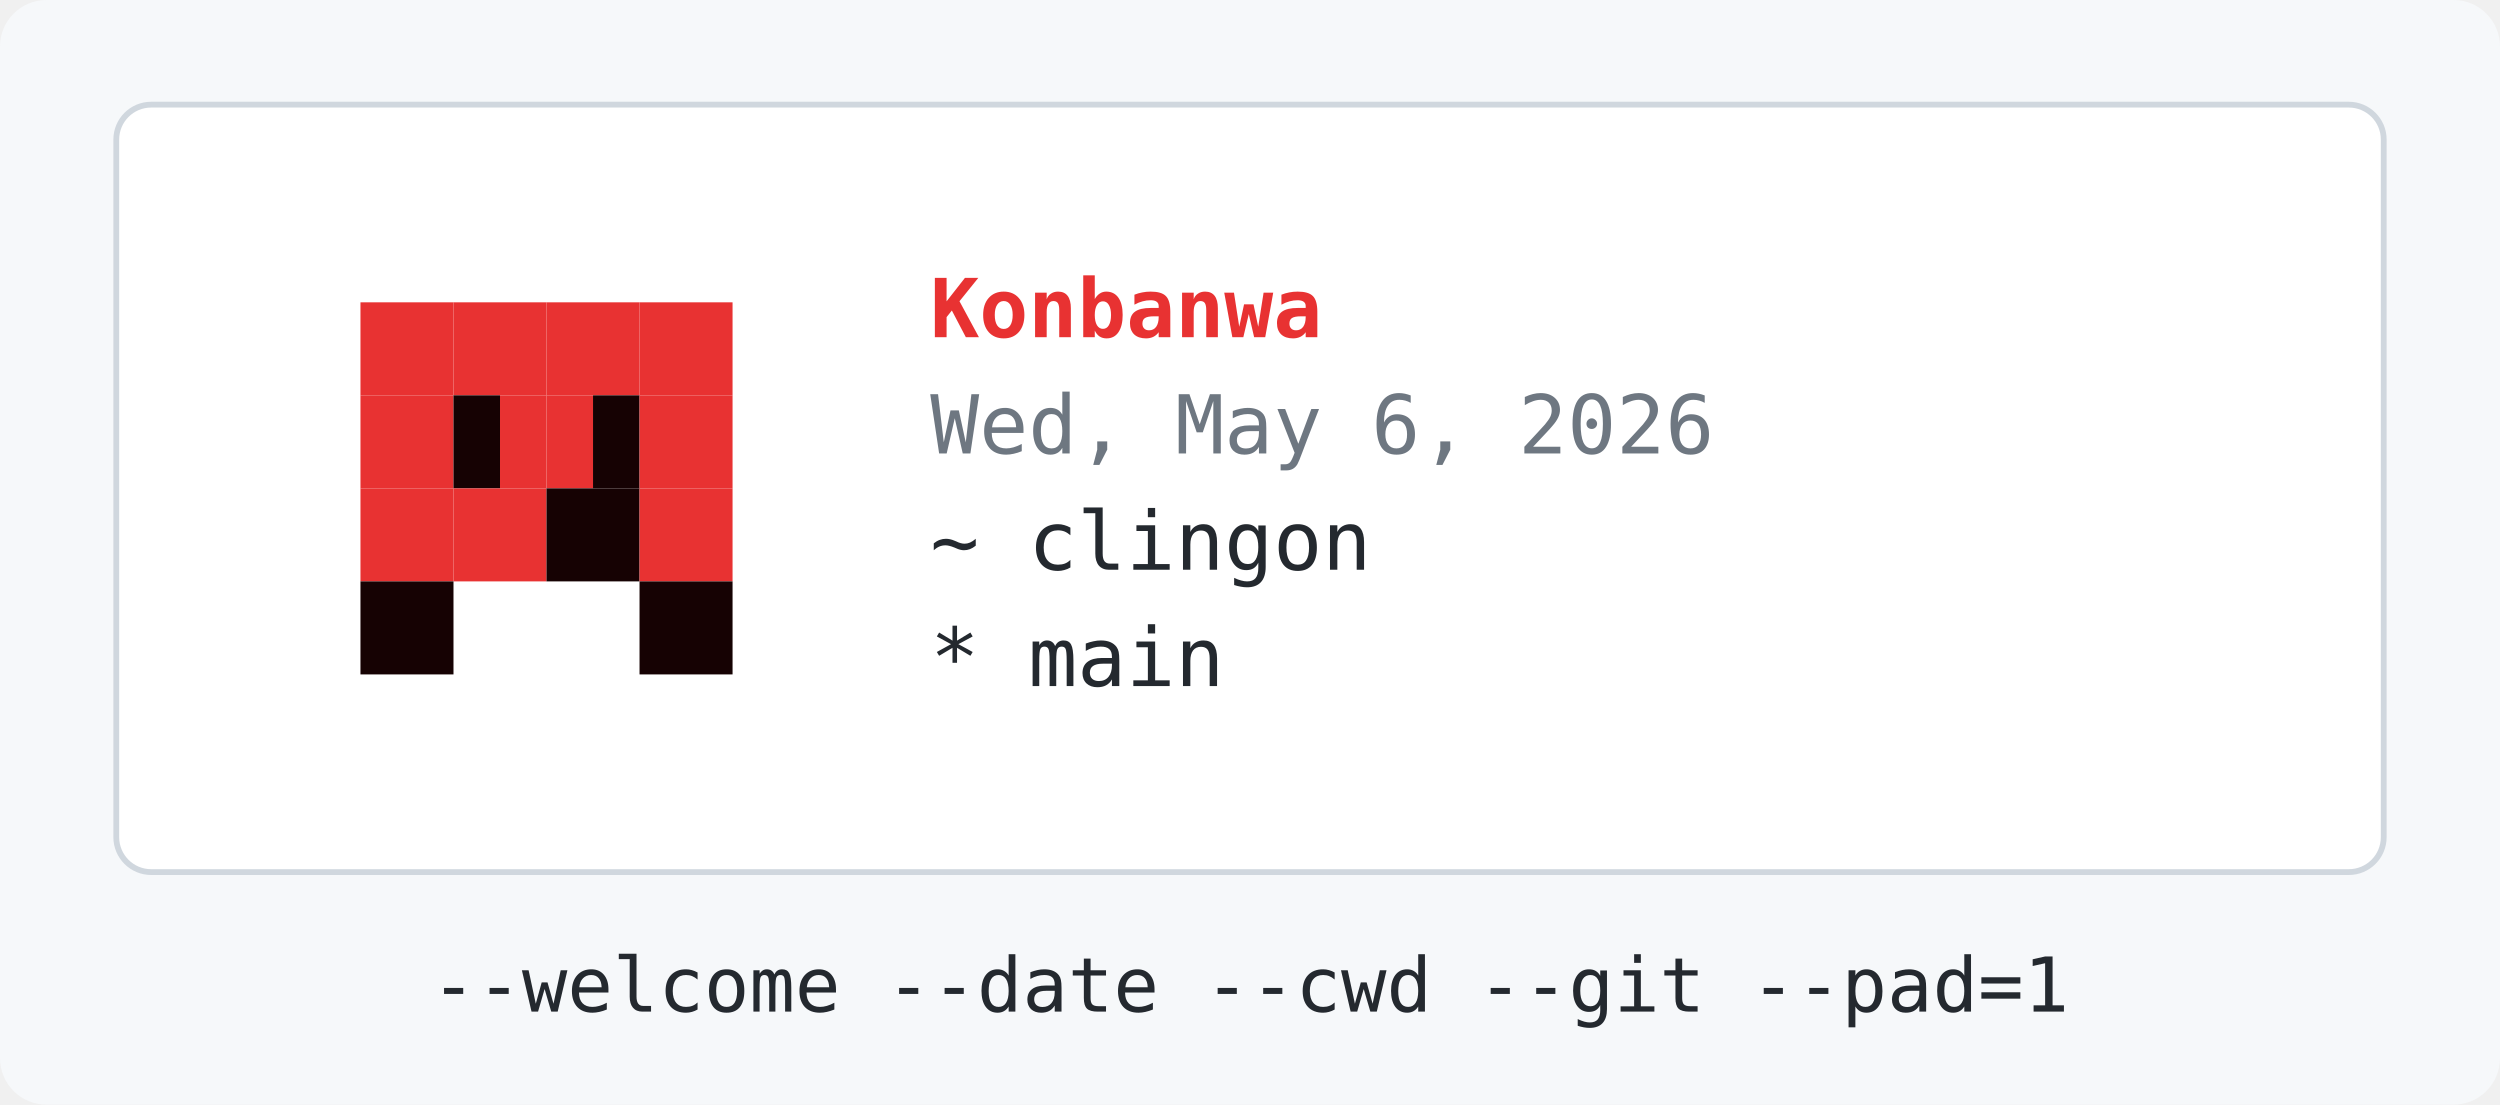
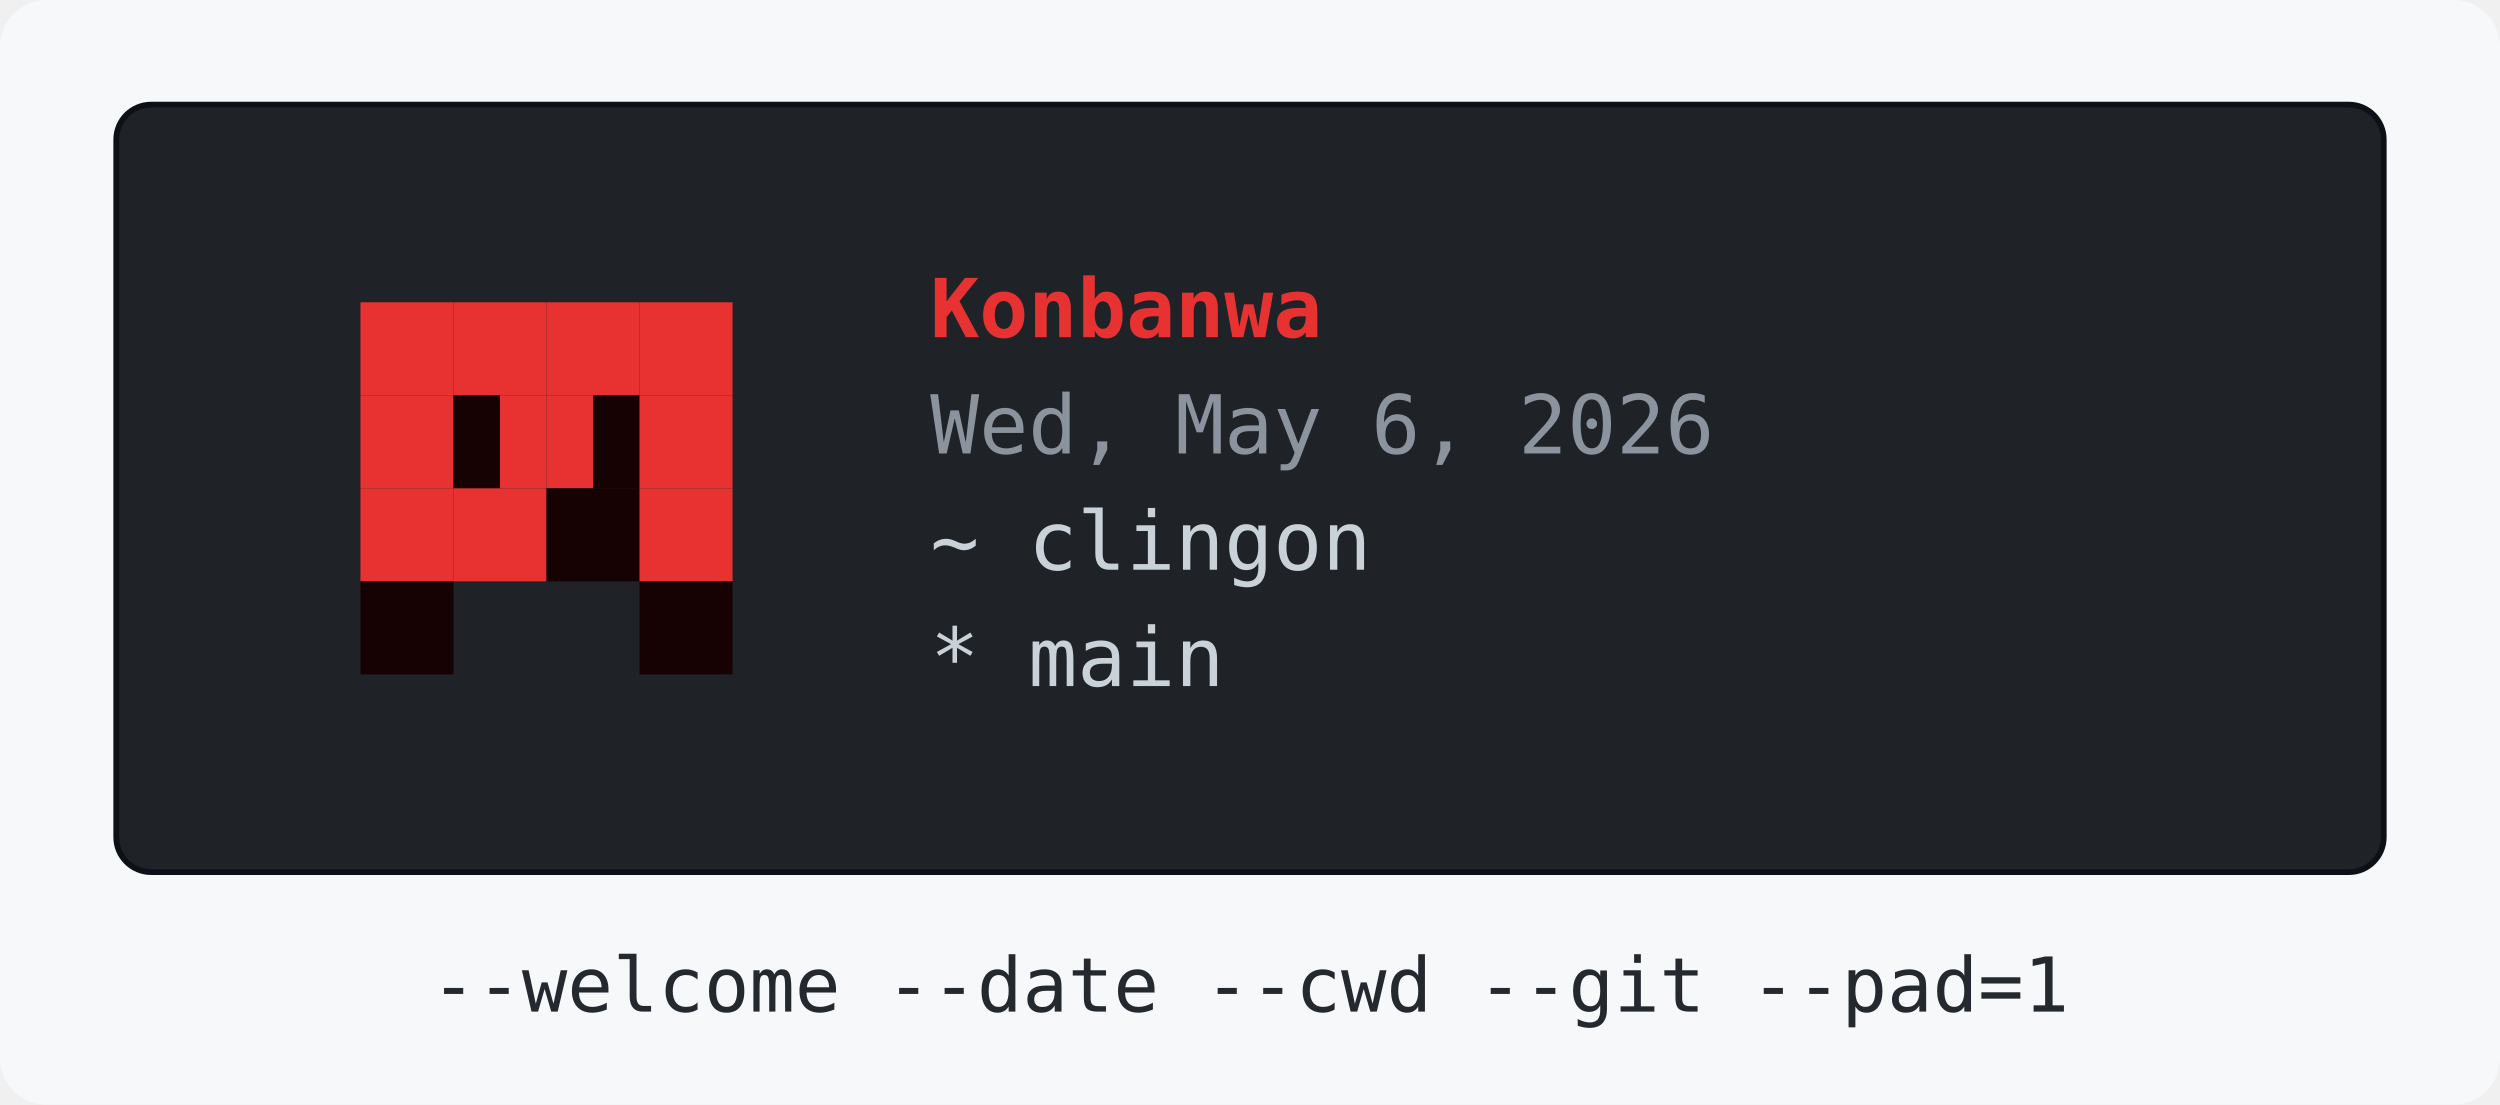
<svg xmlns="http://www.w3.org/2000/svg" width="430" height="190" viewBox="0 0 430 190" role="img" aria-label="--welcome --date --cwd --git --pad=1 clingon option example">
  <rect width="430" height="190" rx="8" fill="#f6f8fa" />
-   <rect x="20" y="18" width="390" height="132" rx="6" fill="#ffffff" stroke="#d0d7de" />
+   <rect x="20" y="18" width="390" height="132" rx="6" fill="#1f2328" stroke="#0d1117" />
  <rect x="62" y="52" width="16" height="16" fill="#e83232" />
  <rect x="78" y="52" width="16" height="16" fill="#e83232" />
  <rect x="94" y="52" width="16" height="16" fill="#e83232" />
  <rect x="110" y="52" width="16" height="16" fill="#e83232" />
  <rect x="62" y="68" width="16" height="16" fill="#e83232" />
  <rect x="78" y="68" width="8" height="16" fill="#160203" />
  <rect x="86" y="68" width="8" height="16" fill="#e83232" />
  <rect x="94" y="68" width="8" height="16" fill="#e83232" />
  <rect x="102" y="68" width="8" height="16" fill="#160203" />
  <rect x="110" y="68" width="16" height="16" fill="#e83232" />
  <rect x="62" y="84" width="16" height="16" fill="#e83232" />
  <rect x="78" y="84" width="16" height="16" fill="#e83232" />
  <rect x="94" y="84" width="16" height="16" fill="#160203" />
  <rect x="110" y="84" width="16" height="16" fill="#e83232" />
  <rect x="62" y="100" width="16" height="16" fill="#160203" />
  <rect x="110" y="100" width="16" height="16" fill="#160203" />
  <text x="160" y="58" text-anchor="start" font-family="ui-monospace, SFMono-Regular, Menlo, Consolas, monospace" font-size="14" font-weight="700" fill="#e83232">Konbanwa</text>
-   <text x="160" y="78" text-anchor="start" font-family="ui-monospace, SFMono-Regular, Menlo, Consolas, monospace" font-size="14" font-weight="400" fill="#6e7781">Wed, May 6, 2026</text>
-   <text x="160" y="98" text-anchor="start" font-family="ui-monospace, SFMono-Regular, Menlo, Consolas, monospace" font-size="14" font-weight="400" fill="#24292f">~ clingon</text>
-   <text x="160" y="118" text-anchor="start" font-family="ui-monospace, SFMono-Regular, Menlo, Consolas, monospace" font-size="14" font-weight="400" fill="#24292f">* main</text>
+   <text x="160" y="78" text-anchor="start" font-family="ui-monospace, SFMono-Regular, Menlo, Consolas, monospace" font-size="14" font-weight="400" fill="#8b949e">Wed, May 6, 2026</text>
+   <text x="160" y="98" text-anchor="start" font-family="ui-monospace, SFMono-Regular, Menlo, Consolas, monospace" font-size="14" font-weight="400" fill="#c9d1d9">~ clingon</text>
+   <text x="160" y="118" text-anchor="start" font-family="ui-monospace, SFMono-Regular, Menlo, Consolas, monospace" font-size="14" font-weight="400" fill="#c9d1d9">* main</text>
  <text x="215" y="174" text-anchor="middle" font-family="ui-monospace, SFMono-Regular, Menlo, Consolas, monospace" font-size="13" font-weight="400" fill="#24292f">--welcome --date --cwd --git --pad=1</text>
</svg>
